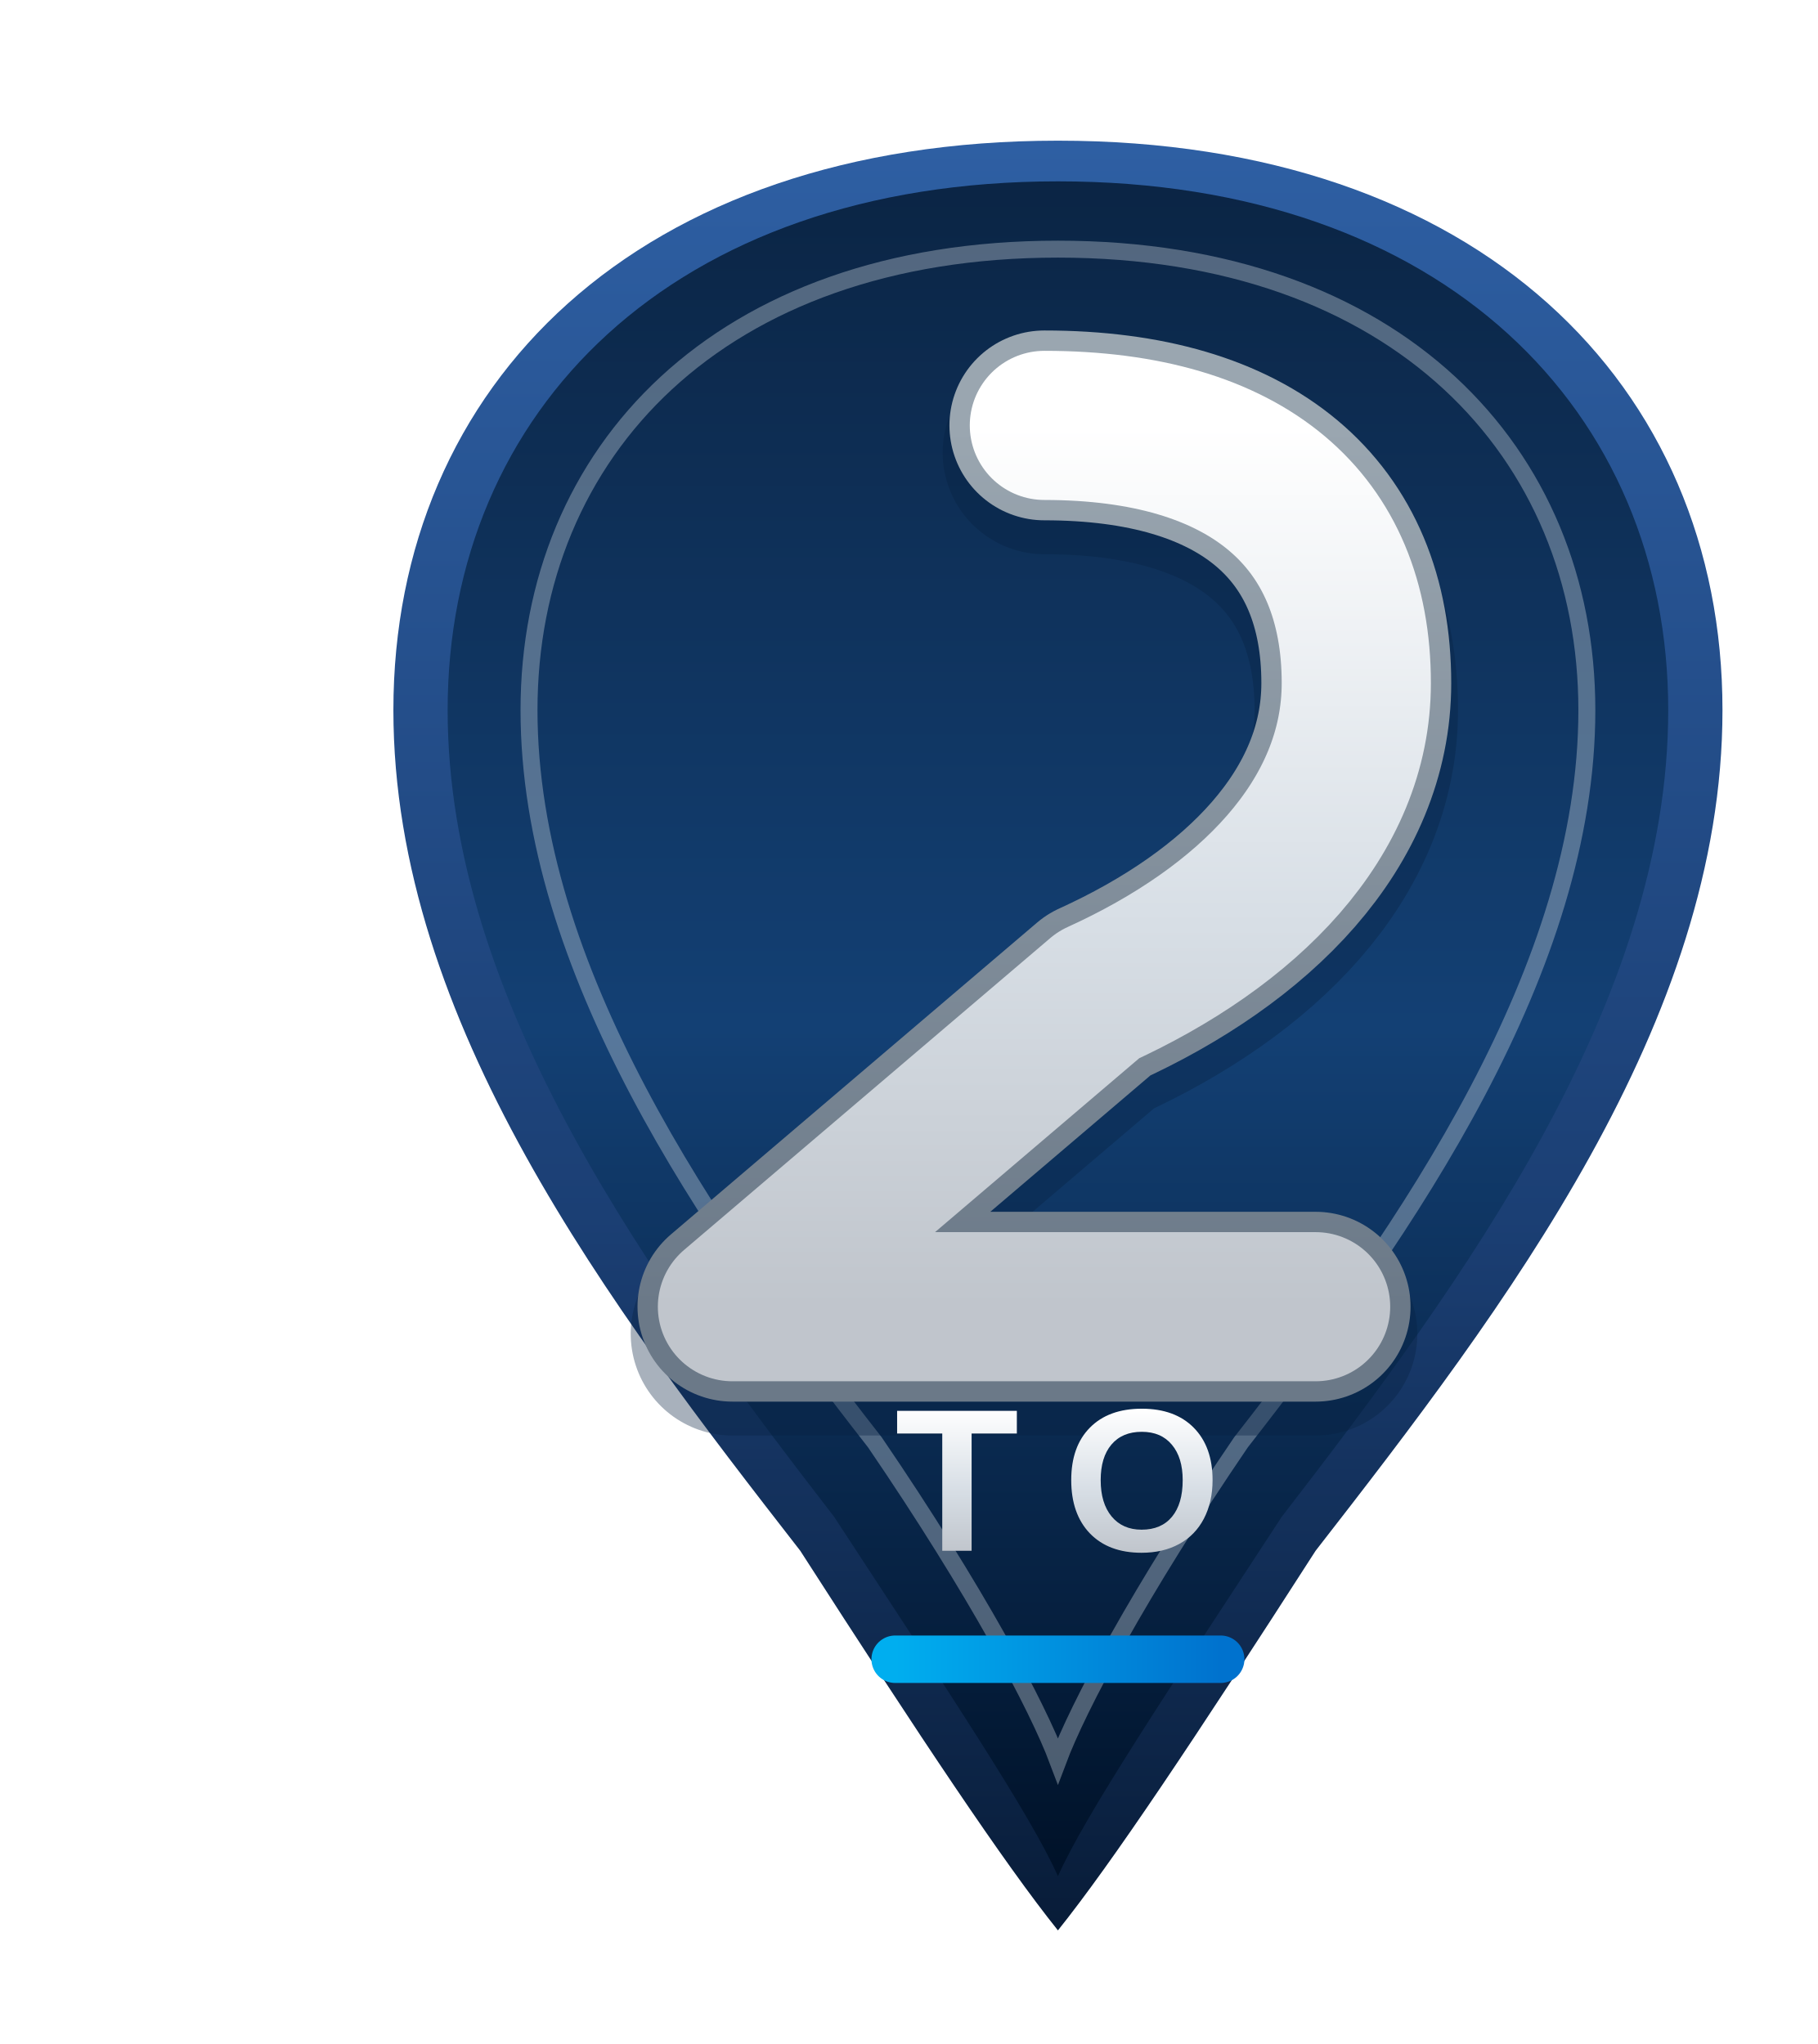
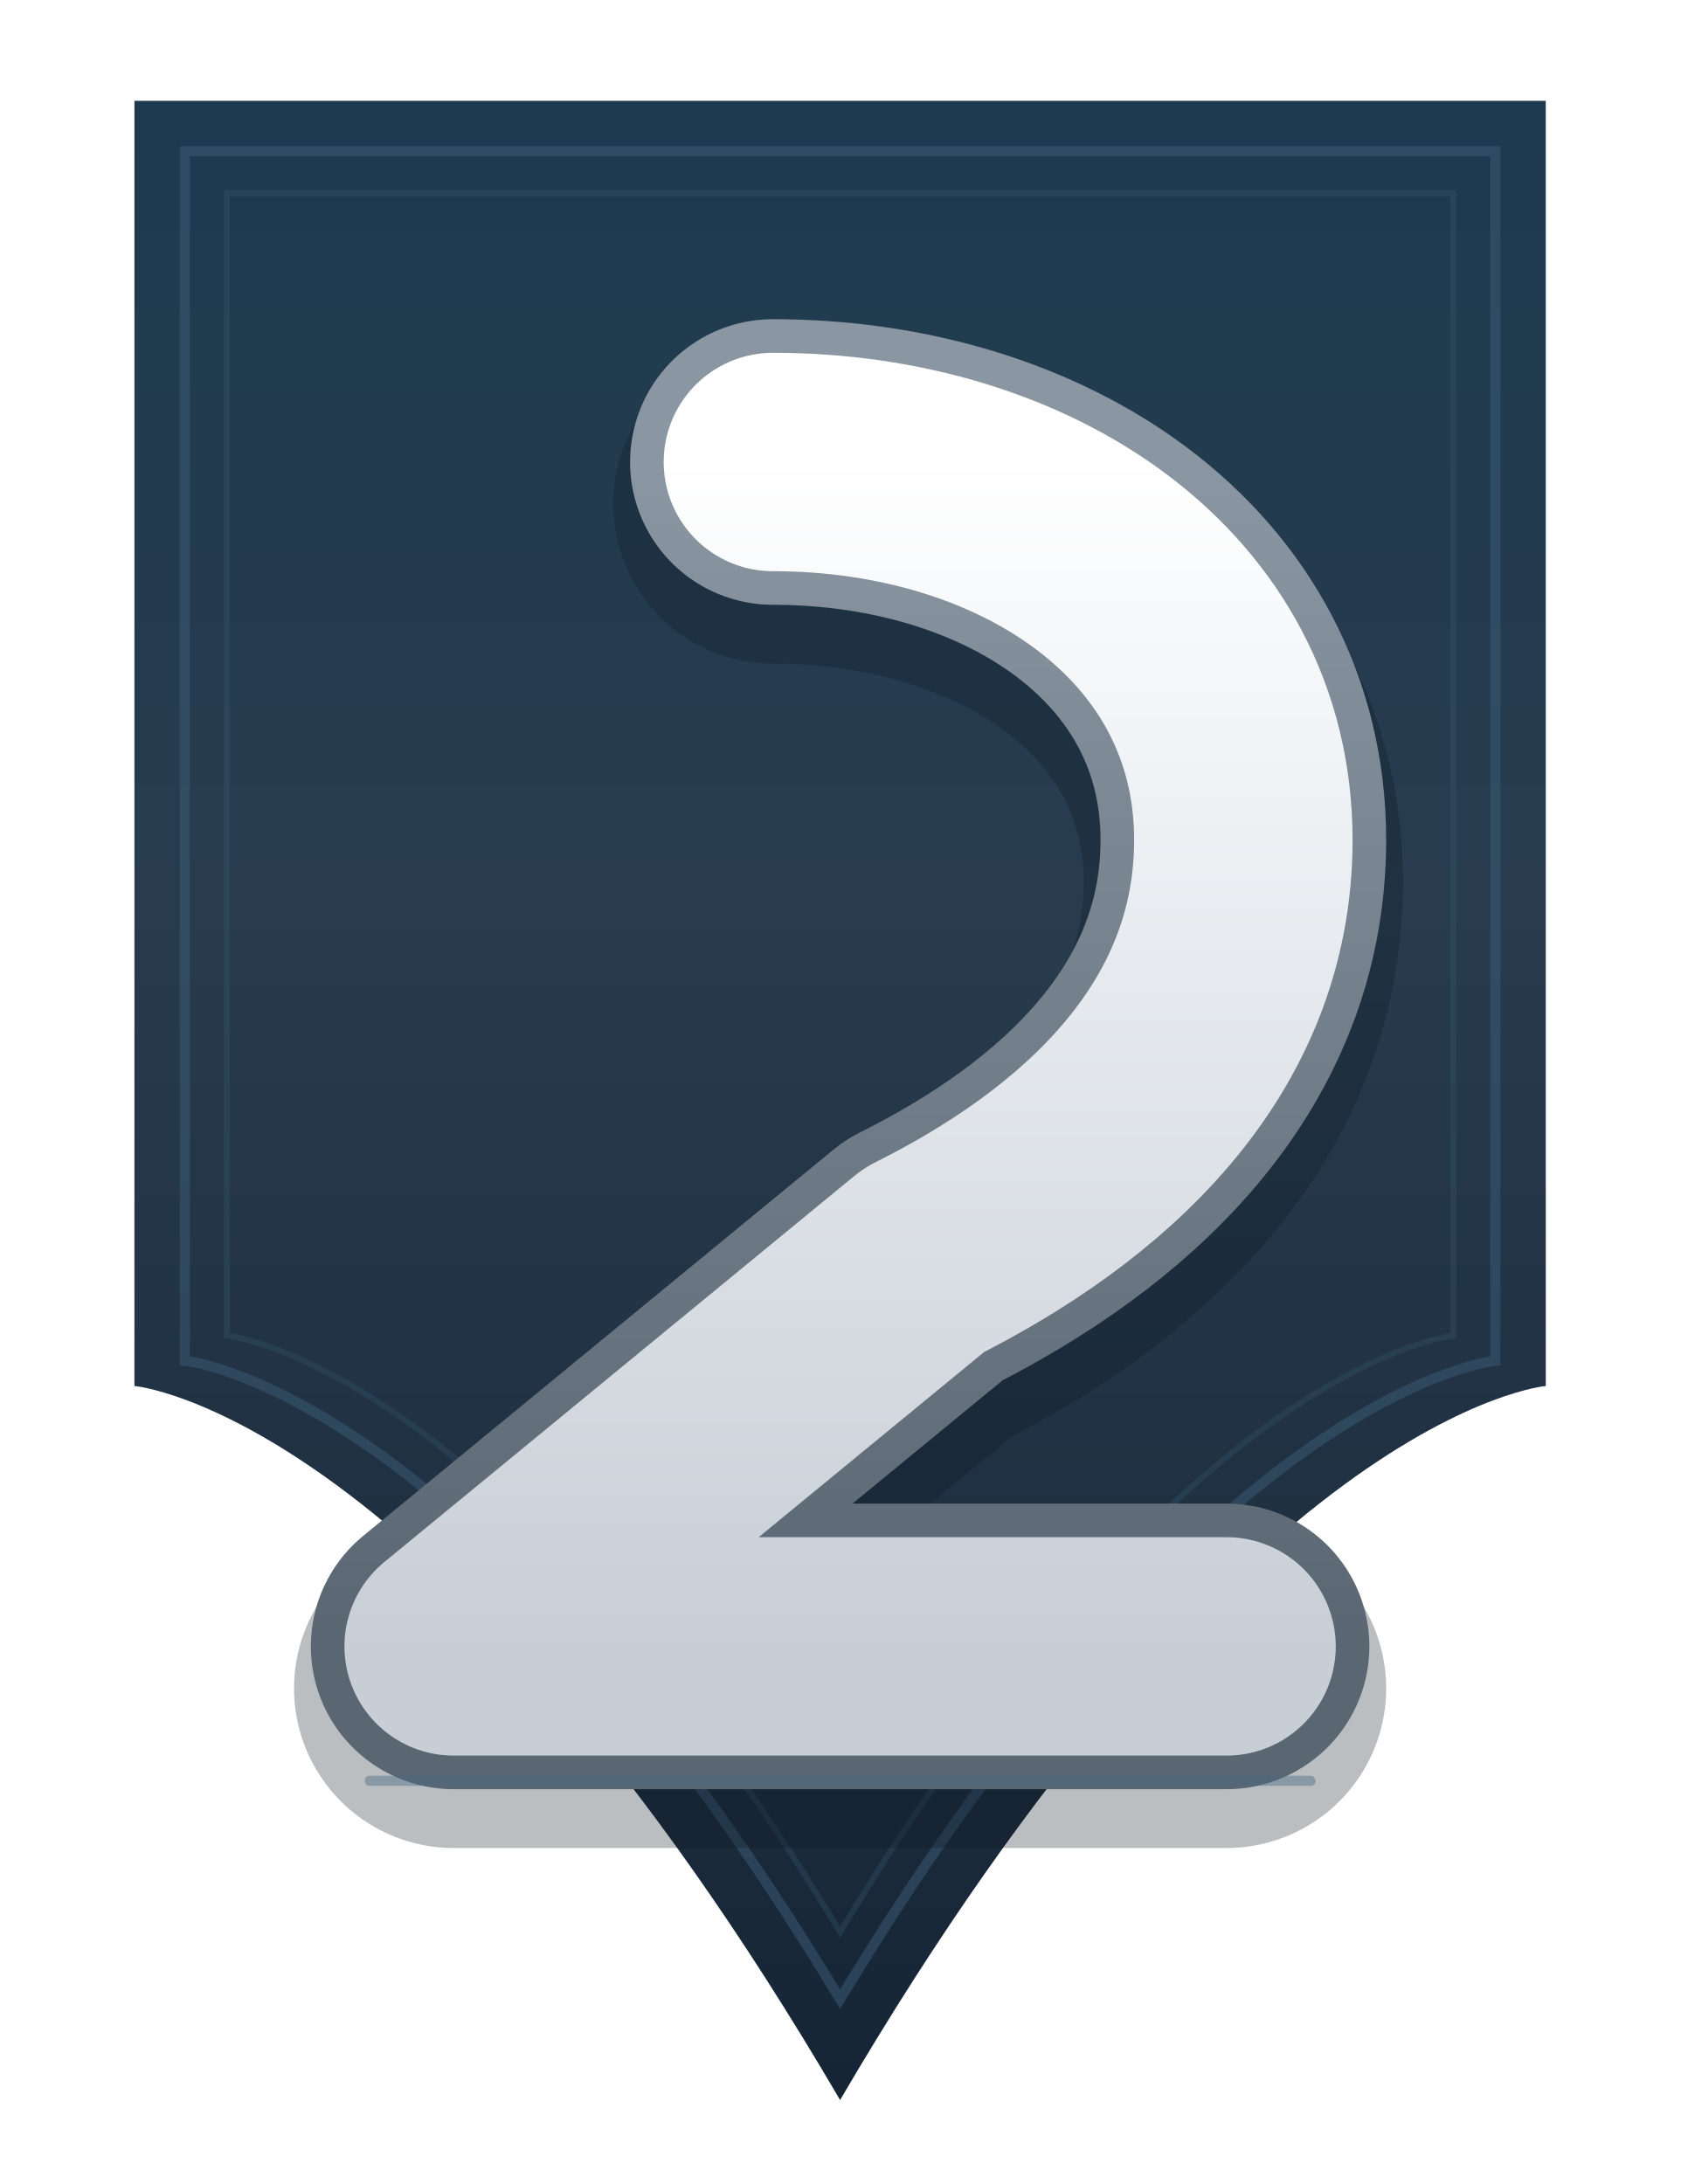
- <svg xmlns="http://www.w3.org/2000/svg" viewBox="0 0 64 72" width="100%" height="100%">
+ <svg xmlns="http://www.w3.org/2000/svg" viewBox="0 0 200 260" width="100%" height="100%">
  <defs>
-     <defs>
-       <linearGradient id="shieldNavy" x1="0" y1="0" x2="0" y2="1">
-         <stop offset="0%" stop-color="#0B2545" />
-         <stop offset="50%" stop-color="#134074" />
-         <stop offset="100%" stop-color="#001229" />
-       </linearGradient>
-       <linearGradient id="shieldEdge" x1="0" y1="0" x2="0" y2="1">
-         <stop offset="0%" stop-color="#2E5FA3" />
-         <stop offset="60%" stop-color="#1B3F74" />
-         <stop offset="100%" stop-color="#081C38" />
-       </linearGradient>
-       <linearGradient id="silverGrad" x1="0" y1="0" x2="0" y2="1">
-         <stop offset="0%" stop-color="#FFFFFF" />
-         <stop offset="55%" stop-color="#D8DFE6" />
-         <stop offset="100%" stop-color="#C0C5CC" />
-       </linearGradient>
-       <linearGradient id="silverDark" x1="0" y1="0" x2="0" y2="1">
-         <stop offset="0%" stop-color="#9AA6B0" />
-         <stop offset="100%" stop-color="#6B7988" />
-       </linearGradient>
-       <linearGradient id="techBlue" x1="96" y1="228" x2="144" y2="228" gradientUnits="userSpaceOnUse">
-         <stop offset="0%" stop-color="#00AEEF" />
-         <stop offset="100%" stop-color="#0072CE" />
-       </linearGradient>
-     </defs>
+     <linearGradient id="shieldNavy" x1="0" y1="0" x2="0" y2="1">
+       <stop offset="0%" stop-color="#1E3A50" />
+       <stop offset="40%" stop-color="#283C4E" />
+       <stop offset="100%" stop-color="#162535" />
+     </linearGradient>
+     <linearGradient id="silverGrad" x1="0" y1="0" x2="0" y2="1">
+       <stop offset="0%" stop-color="#FFFFFF" />
+       <stop offset="40%" stop-color="#E8ECF0" />
+       <stop offset="100%" stop-color="#C8CED6" />
+     </linearGradient>
+     <linearGradient id="silverDark" x1="0" y1="0" x2="0" y2="1">
+       <stop offset="0%" stop-color="#8A96A2" />
+       <stop offset="100%" stop-color="#5A6672" />
+     </linearGradient>
  </defs>
-   <g transform="translate(8.6,4) scale(0.2388)">
-     <g id="emblem">
-       <path d="M120 4 C58 4 22 40 22 88 C22 134 54 176 82 212 C100 240 112 258 120 268 C128 258 140 240 158 212 C186 176 218 134 218 88 C218 40 182 4 120 4 Z" fill="url(#shieldEdge)" />
-       <path d="M120 10 C63 10 30 44 30 88 C30 131 60 172 87 207 C104 233 116 251 120 260 C124 251 136 233 153 207 C180 172 210 131 210 88 C210 44 177 10 120 10 Z" fill="url(#shieldNavy)" />
-       <path d="M120 20 C70 20 42 50 42 88 C42 126 68 164 93 196 C108 218 117 235 120 243 C123 235 132 218 147 196 C172 164 198 126 198 88 C198 50 170 20 120 20 Z" fill="none" stroke="#D8DFE6" stroke-width="2.5" opacity="0.35" />
-       <path d="M118 46 C148 46 164 60 164 84 C164 104 148 120 126 130 L 72 176 L 158 176" transform="translate(0,4)" fill="none" stroke="#06203F" stroke-width="30" stroke-linecap="round" stroke-linejoin="round" opacity="0.35" />
-       <path d="M118 46 C148 46 164 60 164 84 C164 104 148 120 126 130 L 72 176 L 158 176" fill="none" stroke="url(#silverDark)" stroke-width="28" stroke-linecap="round" stroke-linejoin="round" />
-       <path d="M118 46 C148 46 164 60 164 84 C164 104 148 120 126 130 L 72 176 L 158 176" fill="none" stroke="url(#silverGrad)" stroke-width="22" stroke-linecap="round" stroke-linejoin="round" />
-       <text x="120" y="212" text-anchor="middle" font-family="Tahoma, Arial, Helvetica, sans-serif" font-size="30" font-weight="800" letter-spacing="7" fill="url(#silverGrad)">TO</text>
-       <path d="M 96 228 L 144 228" stroke="url(#techBlue)" stroke-width="7" stroke-linecap="round" />
-     </g>
-   </g>
+   <path d="M16,12 L184,12 L184,165 C184,165 148,168 100,250 C52,168 16,165 16,165 Z" fill="url(#shieldNavy)" />
+   <path d="M22,18 L178,18 L178,162 C178,162 144,165 100,238 C56,165 22,162 22,162 Z" fill="none" stroke="#3A5A72" stroke-width="1.2" opacity="0.55" />
+   <path d="M27,23 L173,23 L173,159 C173,159 141,162 100,230 C59,162 27,159 27,159 Z" fill="none" stroke="#3A5A72" stroke-width="0.7" opacity="0.30" />
+   <path d="M92,55 C122,55 148,72 148,100 C148,124 130,140 110,150 L54,196 L146,196" transform="translate(0,5)" fill="none" stroke="#0A1520" stroke-width="38" stroke-linecap="round" stroke-linejoin="round" opacity="0.28" />
+   <path d="M92,55 C122,55 148,72 148,100 C148,124 130,140 110,150 L54,196 L146,196" fill="none" stroke="url(#silverDark)" stroke-width="34" stroke-linecap="round" stroke-linejoin="round" />
+   <path d="M92,55 C122,55 148,72 148,100 C148,124 130,140 110,150 L54,196 L146,196" fill="none" stroke="url(#silverGrad)" stroke-width="26" stroke-linecap="round" stroke-linejoin="round" />
+   <path d="M44,212 L156,212" stroke="#4A6A82" stroke-width="1.2" stroke-linecap="round" opacity="0.45" />
</svg>
